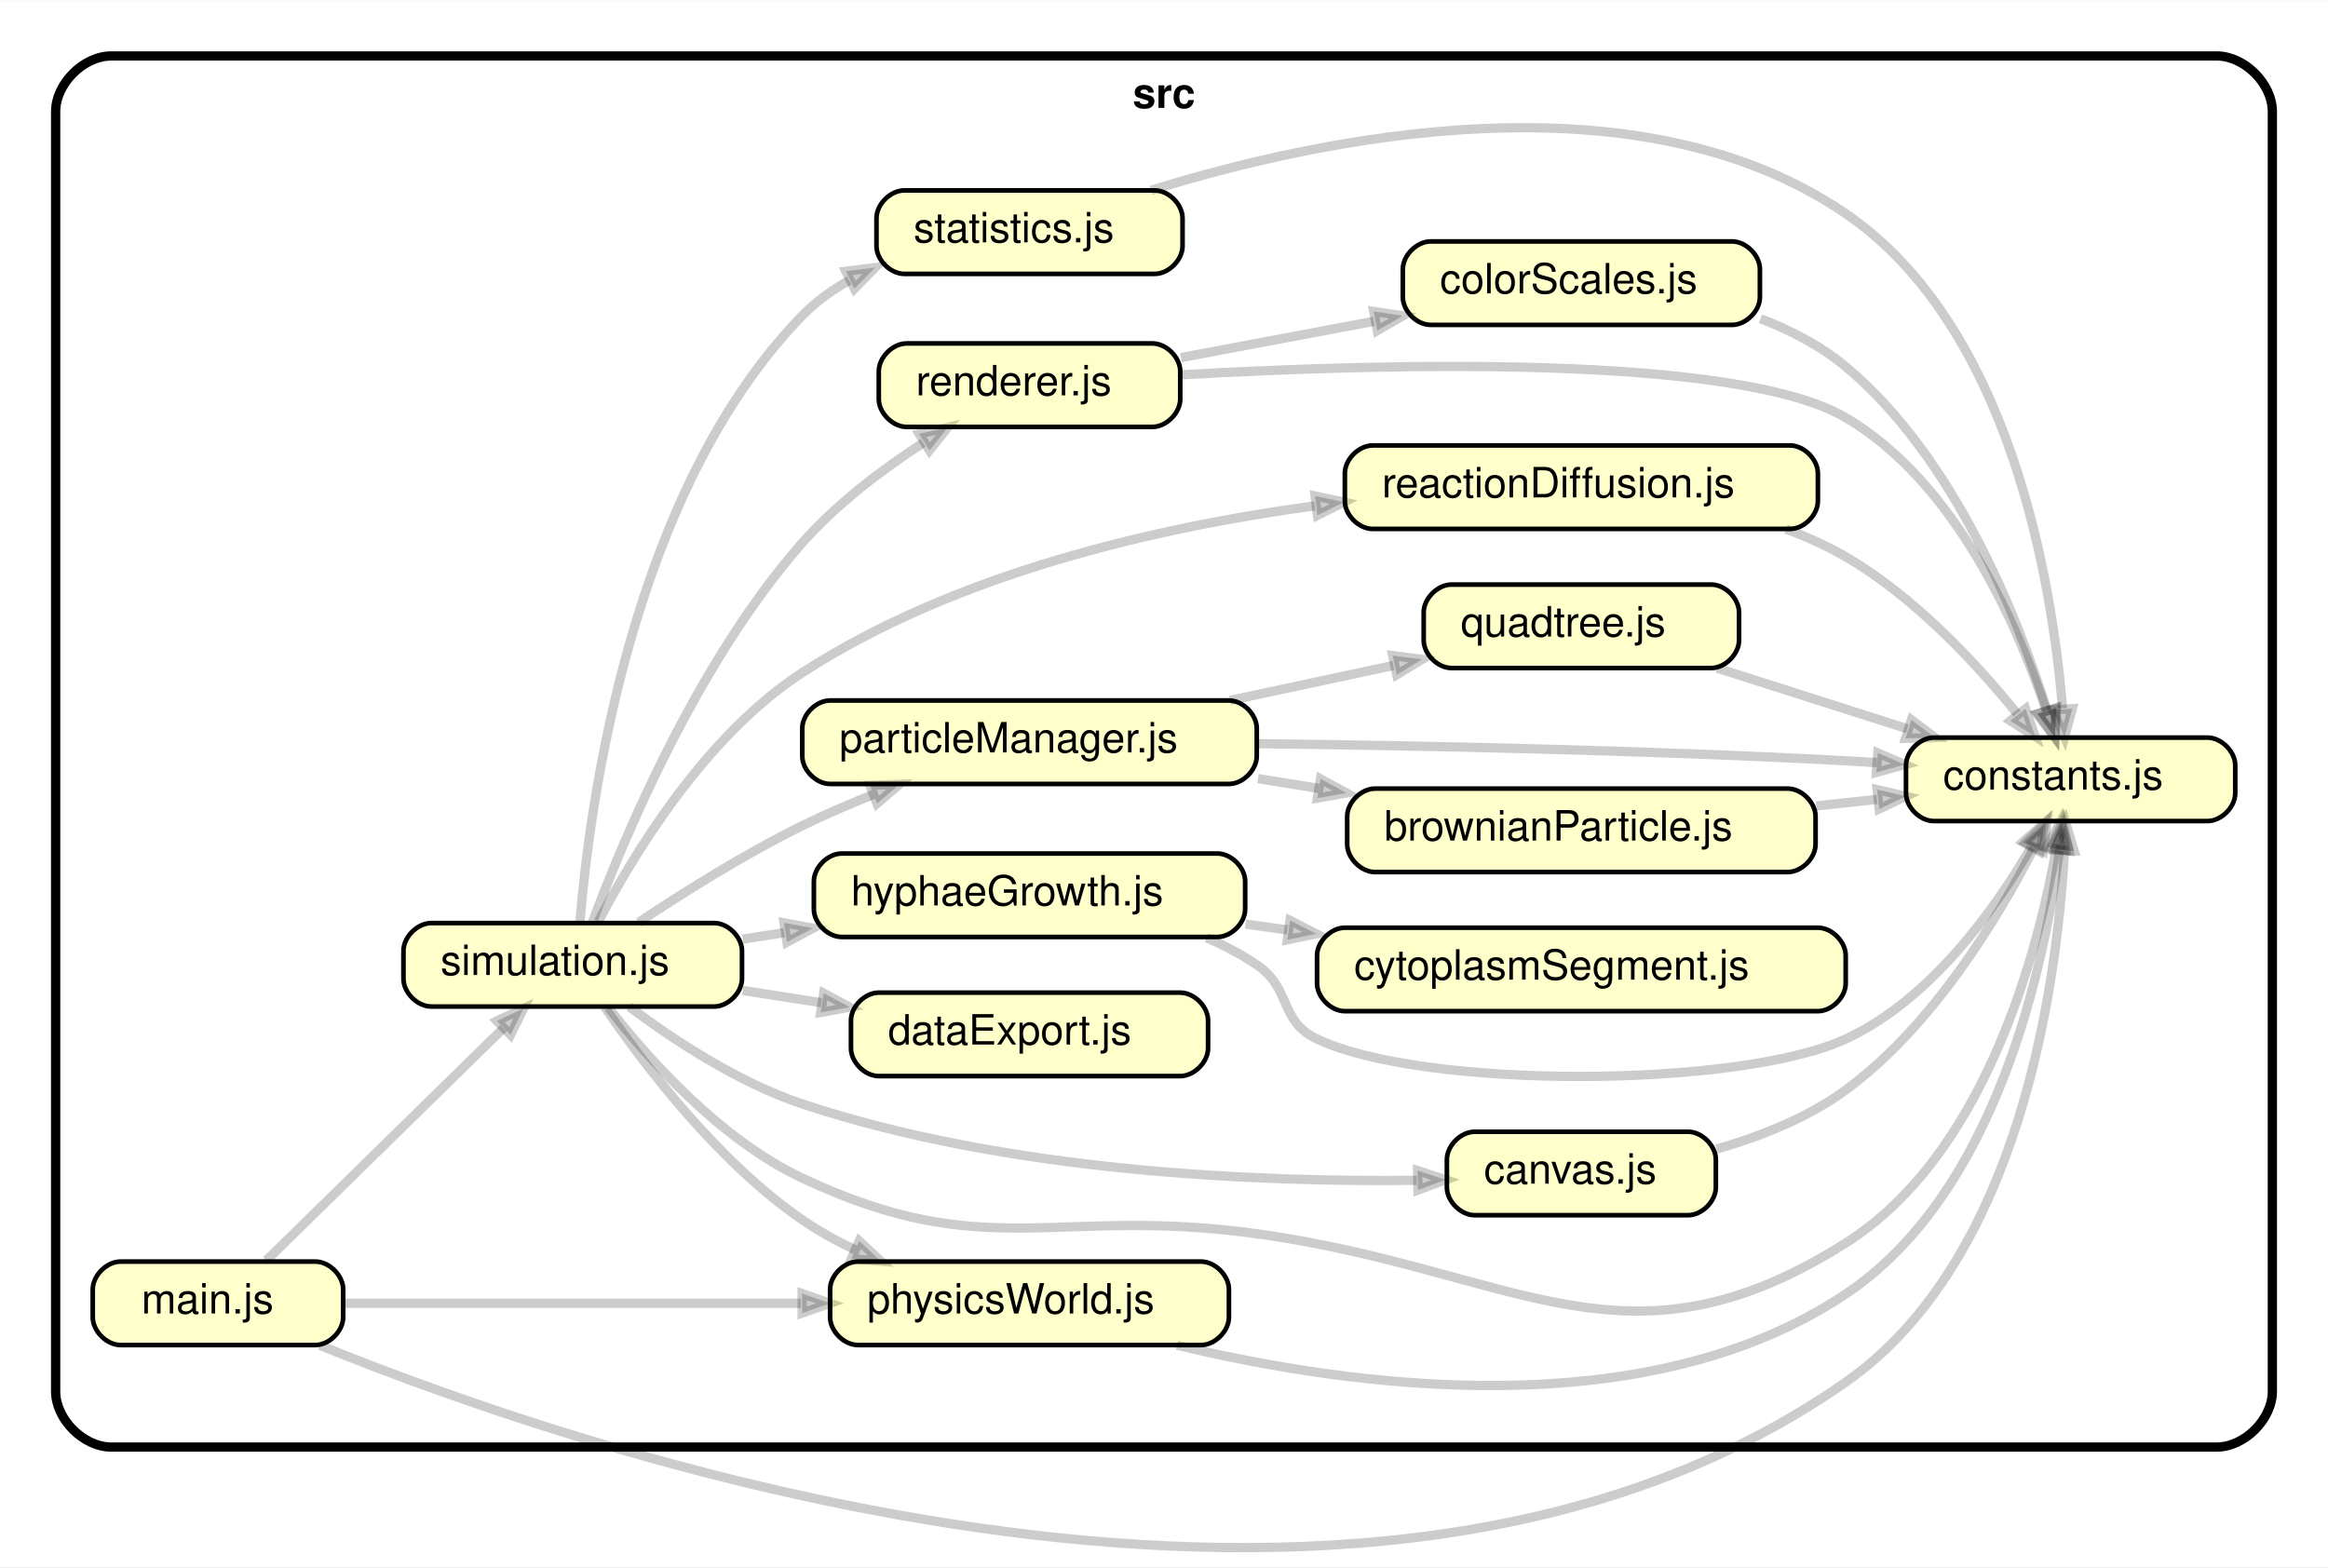
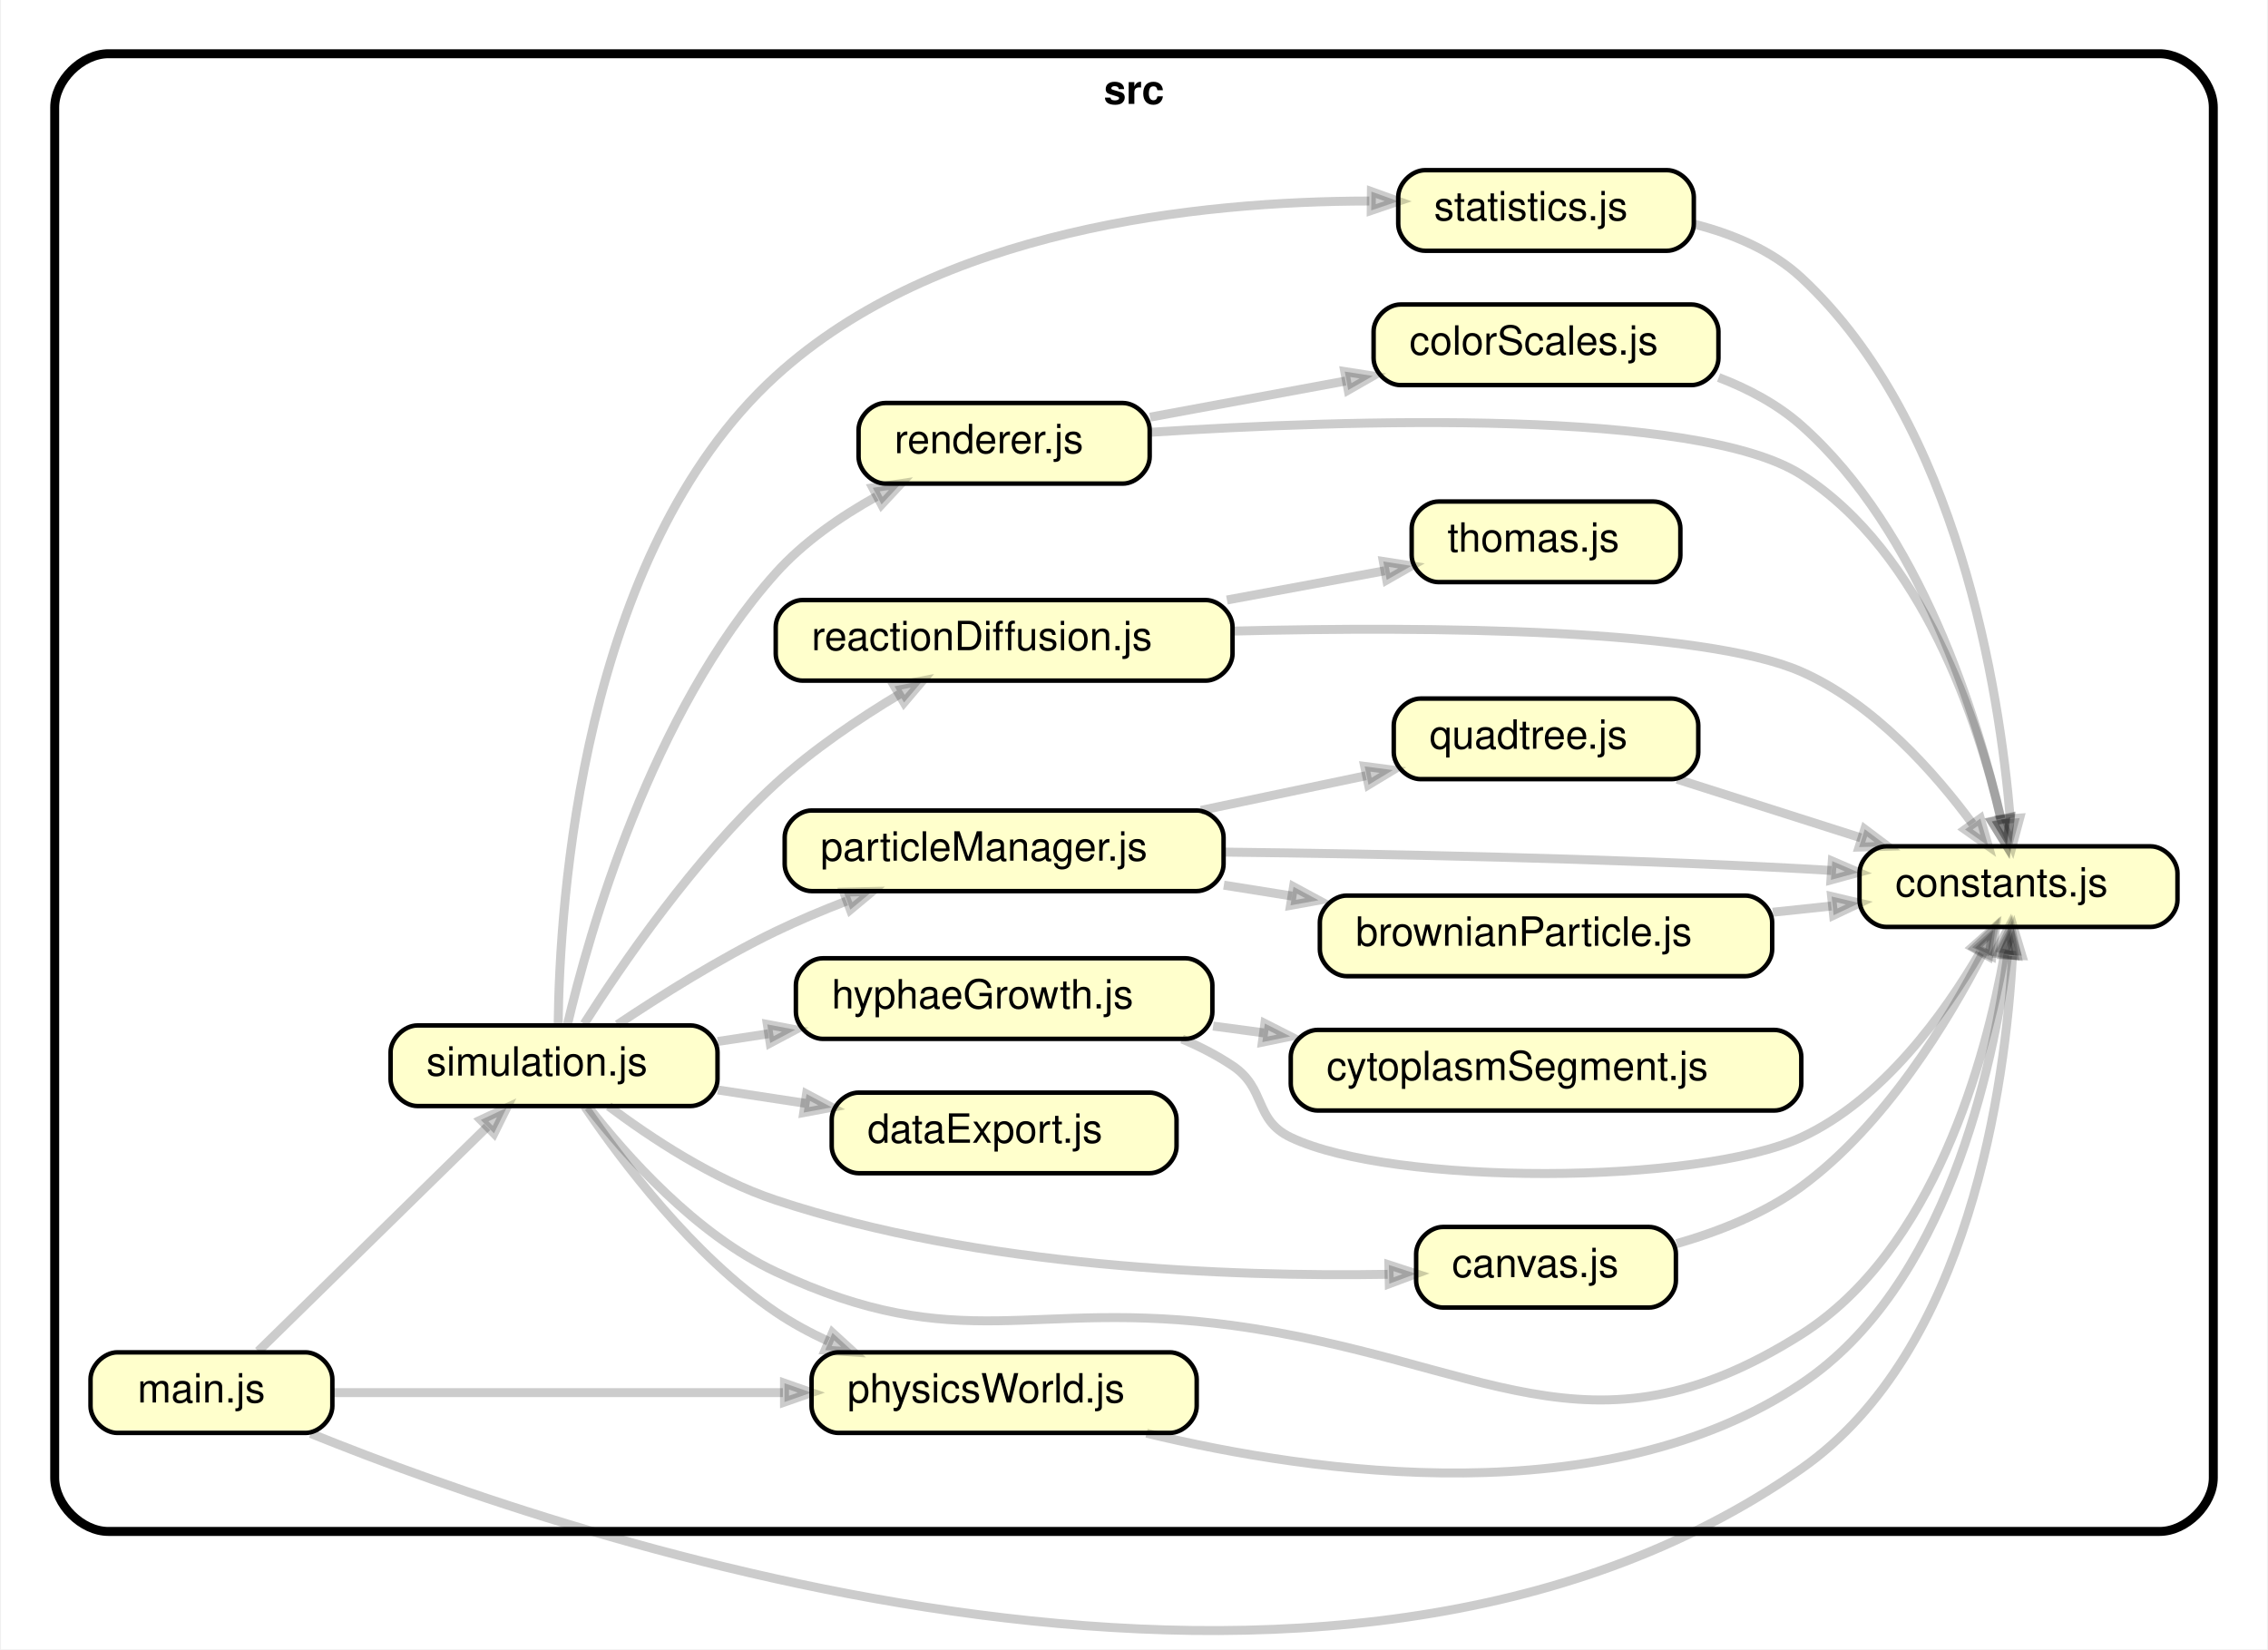
- <svg xmlns="http://www.w3.org/2000/svg" xmlns:xlink="http://www.w3.org/1999/xlink" width="502pt" height="338pt" viewBox="0.00 0.00 502.00 337.87">
-   <g id="graph0" class="graph" transform="scale(1 1) rotate(0) translate(4 333.87)">
-     <polygon fill="white" stroke="transparent" points="-4,4 -4,-333.87 498,-333.87 498,4 -4,4" />
+ <svg xmlns="http://www.w3.org/2000/svg" xmlns:xlink="http://www.w3.org/1999/xlink" width="506pt" height="368pt" viewBox="0.00 0.00 506.00 368.31">
+   <g id="graph0" class="graph" transform="scale(1 1) rotate(0) translate(4 364.31)">
+     <polygon fill="white" stroke="transparent" points="-4,4 -4,-364.31 502,-364.31 502,4 -4,4" />
    <g id="clust1" class="cluster">
-       <path fill="#ffffff" stroke="black" stroke-width="2" d="M20,-21.87C20,-21.87 474,-21.87 474,-21.87 480,-21.87 486,-27.87 486,-33.87 486,-33.87 486,-309.87 486,-309.87 486,-315.87 480,-321.87 474,-321.87 474,-321.87 20,-321.87 20,-321.87 14,-321.87 8,-315.87 8,-309.87 8,-309.87 8,-33.87 8,-33.87 8,-27.87 14,-21.87 20,-21.87" />
-       <text text-anchor="middle" x="247" y="-310.67" font-family="Helvetica,sans-Serif" font-weight="bold" font-size="9.00">src</text>
+       <path fill="#ffffff" stroke="black" stroke-width="2" d="M20,-22.31C20,-22.31 478,-22.31 478,-22.31 484,-22.31 490,-28.31 490,-34.31 490,-34.31 490,-340.31 490,-340.31 490,-346.31 484,-352.31 478,-352.31 478,-352.31 20,-352.31 20,-352.31 14,-352.31 8,-346.31 8,-340.31 8,-340.31 8,-34.31 8,-34.31 8,-28.31 14,-22.31 20,-22.31" />
+       <text text-anchor="middle" x="249" y="-341.11" font-family="Helvetica,sans-Serif" font-weight="bold" font-size="9.00">src</text>
    </g>
    <g id="node1" class="node">
      <g id="a_node1">
        <a xlink:href="src/brownianParticle.js" xlink:title="brownianParticle.js">
-           <path fill="#ffffcc" stroke="black" d="M381.5,-163.87C381.5,-163.87 292.5,-163.87 292.5,-163.87 289.5,-163.87 286.5,-160.87 286.5,-157.87 286.5,-157.87 286.5,-151.87 286.5,-151.87 286.5,-148.87 289.5,-145.87 292.5,-145.87 292.5,-145.87 381.5,-145.87 381.5,-145.87 384.5,-145.87 387.5,-148.87 387.5,-151.87 387.5,-151.87 387.5,-157.87 387.5,-157.87 387.5,-160.87 384.5,-163.87 381.5,-163.87" />
-           <text text-anchor="start" x="294.5" y="-152.67" font-family="Helvetica,sans-Serif" font-size="9.00">brownianParticle.js</text>
+           <path fill="#ffffcc" stroke="black" d="M385.5,-164.31C385.5,-164.31 296.5,-164.31 296.5,-164.31 293.5,-164.31 290.5,-161.31 290.5,-158.31 290.5,-158.31 290.5,-152.31 290.5,-152.31 290.5,-149.31 293.5,-146.31 296.5,-146.31 296.5,-146.31 385.5,-146.31 385.5,-146.31 388.5,-146.31 391.5,-149.31 391.5,-152.31 391.5,-152.31 391.5,-158.31 391.5,-158.31 391.5,-161.31 388.5,-164.31 385.5,-164.31" />
+           <text text-anchor="start" x="298.5" y="-153.11" font-family="Helvetica,sans-Serif" font-size="9.00">brownianParticle.js</text>
        </a>
      </g>
    </g>
    <g id="node2" class="node">
      <g id="a_node2">
        <a xlink:href="src/constants.js" xlink:title="constants.js">
-           <path fill="#ffffcc" stroke="black" d="M472,-174.87C472,-174.87 413,-174.87 413,-174.87 410,-174.87 407,-171.87 407,-168.87 407,-168.87 407,-162.87 407,-162.87 407,-159.87 410,-156.87 413,-156.87 413,-156.87 472,-156.87 472,-156.87 475,-156.87 478,-159.87 478,-162.87 478,-162.87 478,-168.87 478,-168.87 478,-171.87 475,-174.87 472,-174.87" />
-           <text text-anchor="start" x="415" y="-163.67" font-family="Helvetica,sans-Serif" font-size="9.00">constants.js</text>
+           <path fill="#ffffcc" stroke="black" d="M476,-175.31C476,-175.31 417,-175.31 417,-175.31 414,-175.31 411,-172.31 411,-169.31 411,-169.31 411,-163.31 411,-163.31 411,-160.31 414,-157.31 417,-157.31 417,-157.31 476,-157.31 476,-157.31 479,-157.31 482,-160.31 482,-163.31 482,-163.31 482,-169.31 482,-169.31 482,-172.31 479,-175.31 476,-175.31" />
+           <text text-anchor="start" x="419" y="-164.11" font-family="Helvetica,sans-Serif" font-size="9.00">constants.js</text>
        </a>
      </g>
    </g>
    <g id="edge1" class="edge">
-       <path fill="none" stroke="#000000" stroke-width="2" stroke-opacity="0.2" d="M387.63,-160.14C392.02,-160.61 396.43,-161.08 400.74,-161.54" />
-       <polygon fill="#000000" fill-opacity="0.2" stroke="#000000" stroke-width="2" stroke-opacity="0.2" points="400.77,-163.65 406.96,-162.2 401.21,-159.47 400.77,-163.65" />
+       <path fill="none" stroke="#000000" stroke-width="2" stroke-opacity="0.2" d="M391.63,-160.59C396.02,-161.05 400.43,-161.52 404.74,-161.98" />
+       <polygon fill="#000000" fill-opacity="0.2" stroke="#000000" stroke-width="2" stroke-opacity="0.2" points="404.77,-164.1 410.96,-162.64 405.21,-159.92 404.77,-164.1" />
    </g>
    <g id="node3" class="node">
      <g id="a_node3">
        <a xlink:href="src/canvas.js" xlink:title="canvas.js">
-           <path fill="#ffffcc" stroke="black" d="M360,-89.87C360,-89.87 314,-89.87 314,-89.87 311,-89.87 308,-86.87 308,-83.87 308,-83.87 308,-77.87 308,-77.87 308,-74.87 311,-71.87 314,-71.87 314,-71.87 360,-71.87 360,-71.87 363,-71.87 366,-74.87 366,-77.87 366,-77.87 366,-83.87 366,-83.87 366,-86.87 363,-89.87 360,-89.87" />
-           <text text-anchor="start" x="316" y="-78.67" font-family="Helvetica,sans-Serif" font-size="9.00">canvas.js</text>
+           <path fill="#ffffcc" stroke="black" d="M364,-90.31C364,-90.31 318,-90.31 318,-90.31 315,-90.31 312,-87.31 312,-84.31 312,-84.31 312,-78.31 312,-78.31 312,-75.31 315,-72.31 318,-72.31 318,-72.31 364,-72.31 364,-72.31 367,-72.31 370,-75.31 370,-78.31 370,-78.31 370,-84.31 370,-84.31 370,-87.31 367,-90.31 364,-90.31" />
+           <text text-anchor="start" x="320" y="-79.11" font-family="Helvetica,sans-Serif" font-size="9.00">canvas.js</text>
        </a>
      </g>
    </g>
    <g id="edge2" class="edge">
-       <path fill="none" stroke="#000000" stroke-width="2" stroke-opacity="0.2" d="M366.15,-86.13C375.62,-88.85 385.85,-92.89 394,-98.87 412.68,-112.56 426.78,-135.85 434.59,-151.05" />
-       <polygon fill="#000000" fill-opacity="0.2" stroke="#000000" stroke-width="2" stroke-opacity="0.2" points="432.81,-152.19 437.36,-156.63 436.57,-150.32 432.81,-152.19" />
+       <path fill="none" stroke="#000000" stroke-width="2" stroke-opacity="0.2" d="M370.15,-86.57C379.62,-89.29 389.85,-93.34 398,-99.31 416.68,-113.01 430.78,-136.3 438.59,-151.49" />
+       <polygon fill="#000000" fill-opacity="0.2" stroke="#000000" stroke-width="2" stroke-opacity="0.2" points="436.81,-152.64 441.36,-157.07 440.57,-150.77 436.81,-152.64" />
    </g>
    <g id="node4" class="node">
      <g id="a_node4">
        <a xlink:href="src/colorScales.js" xlink:title="colorScales.js">
-           <path fill="#ffffcc" stroke="black" d="M369.5,-281.87C369.5,-281.87 304.5,-281.87 304.5,-281.87 301.5,-281.87 298.5,-278.87 298.5,-275.87 298.5,-275.87 298.5,-269.87 298.5,-269.87 298.5,-266.87 301.5,-263.87 304.5,-263.87 304.5,-263.87 369.5,-263.87 369.5,-263.87 372.5,-263.87 375.5,-266.87 375.5,-269.87 375.5,-269.87 375.5,-275.87 375.5,-275.87 375.5,-278.87 372.5,-281.87 369.5,-281.87" />
-           <text text-anchor="start" x="306.5" y="-270.67" font-family="Helvetica,sans-Serif" font-size="9.00">colorScales.js</text>
+           <path fill="#ffffcc" stroke="black" d="M373.5,-296.31C373.5,-296.31 308.5,-296.31 308.5,-296.31 305.5,-296.31 302.5,-293.31 302.5,-290.31 302.5,-290.31 302.5,-284.31 302.5,-284.31 302.5,-281.31 305.5,-278.31 308.5,-278.31 308.5,-278.31 373.5,-278.31 373.5,-278.31 376.5,-278.31 379.5,-281.31 379.5,-284.31 379.5,-284.31 379.5,-290.31 379.5,-290.31 379.5,-293.31 376.5,-296.31 373.5,-296.31" />
+           <text text-anchor="start" x="310.5" y="-285.11" font-family="Helvetica,sans-Serif" font-size="9.00">colorScales.js</text>
        </a>
      </g>
    </g>
    <g id="edge3" class="edge">
-       <path fill="none" stroke="#000000" stroke-width="2" stroke-opacity="0.2" d="M375.62,-265.21C382.22,-262.68 388.67,-259.32 394,-254.87 417.65,-235.12 431.23,-200.47 437.41,-180.74" />
-       <polygon fill="#000000" fill-opacity="0.2" stroke="#000000" stroke-width="2" stroke-opacity="0.2" points="439.45,-181.24 439.16,-174.89 435.43,-180.04 439.45,-181.24" />
+       <path fill="none" stroke="#000000" stroke-width="2" stroke-opacity="0.2" d="M379.54,-280.01C386.23,-277.45 392.73,-273.98 398,-269.31 424.7,-245.67 437.4,-203.92 442.54,-181.52" />
+       <polygon fill="#000000" fill-opacity="0.2" stroke="#000000" stroke-width="2" stroke-opacity="0.2" points="444.63,-181.8 443.85,-175.49 440.52,-180.91 444.63,-181.8" />
    </g>
    <g id="node5" class="node">
      <g id="a_node5">
        <a xlink:href="src/cytoplasmSegment.js" xlink:title="cytoplasmSegment.js">
-           <path fill="#ffffcc" stroke="black" d="M388,-133.87C388,-133.87 286,-133.87 286,-133.87 283,-133.87 280,-130.87 280,-127.87 280,-127.87 280,-121.87 280,-121.87 280,-118.87 283,-115.87 286,-115.87 286,-115.87 388,-115.87 388,-115.87 391,-115.87 394,-118.87 394,-121.87 394,-121.87 394,-127.87 394,-127.87 394,-130.87 391,-133.87 388,-133.87" />
-           <text text-anchor="start" x="288" y="-122.67" font-family="Helvetica,sans-Serif" font-size="9.00">cytoplasmSegment.js</text>
+           <path fill="#ffffcc" stroke="black" d="M392,-134.31C392,-134.31 290,-134.31 290,-134.31 287,-134.31 284,-131.31 284,-128.31 284,-128.31 284,-122.31 284,-122.31 284,-119.31 287,-116.31 290,-116.31 290,-116.31 392,-116.31 392,-116.31 395,-116.31 398,-119.31 398,-122.31 398,-122.31 398,-128.31 398,-128.31 398,-131.31 395,-134.31 392,-134.31" />
+           <text text-anchor="start" x="292" y="-123.11" font-family="Helvetica,sans-Serif" font-size="9.00">cytoplasmSegment.js</text>
        </a>
      </g>
    </g>
    <g id="node6" class="node">
      <g id="a_node6">
        <a xlink:href="src/dataExport.js" xlink:title="dataExport.js">
-           <path fill="#ffffcc" stroke="black" d="M250.5,-119.87C250.5,-119.87 185.5,-119.87 185.5,-119.87 182.5,-119.87 179.5,-116.87 179.5,-113.87 179.5,-113.87 179.5,-107.87 179.5,-107.87 179.5,-104.87 182.5,-101.87 185.5,-101.87 185.5,-101.87 250.5,-101.87 250.5,-101.87 253.5,-101.87 256.5,-104.87 256.5,-107.87 256.5,-107.87 256.5,-113.87 256.5,-113.87 256.5,-116.87 253.5,-119.87 250.5,-119.87" />
-           <text text-anchor="start" x="187.5" y="-108.67" font-family="Helvetica,sans-Serif" font-size="9.00">dataExport.js</text>
+           <path fill="#ffffcc" stroke="black" d="M252.5,-120.31C252.5,-120.31 187.5,-120.31 187.5,-120.31 184.5,-120.31 181.5,-117.31 181.5,-114.31 181.5,-114.31 181.5,-108.31 181.5,-108.31 181.5,-105.31 184.5,-102.31 187.5,-102.31 187.5,-102.31 252.5,-102.31 252.5,-102.31 255.5,-102.31 258.5,-105.31 258.5,-108.31 258.5,-108.31 258.5,-114.31 258.5,-114.31 258.5,-117.31 255.5,-120.31 252.5,-120.31" />
+           <text text-anchor="start" x="189.5" y="-109.11" font-family="Helvetica,sans-Serif" font-size="9.00">dataExport.js</text>
        </a>
      </g>
    </g>
    <g id="node7" class="node">
      <g id="a_node7">
        <a xlink:href="src/hyphaeGrowth.js" xlink:title="hyphaeGrowth.js">
-           <path fill="#ffffcc" stroke="black" d="M258.5,-149.87C258.5,-149.87 177.5,-149.87 177.5,-149.87 174.5,-149.87 171.5,-146.87 171.5,-143.87 171.5,-143.87 171.5,-137.87 171.5,-137.87 171.5,-134.87 174.5,-131.87 177.5,-131.87 177.5,-131.87 258.5,-131.87 258.5,-131.87 261.5,-131.87 264.5,-134.87 264.5,-137.87 264.5,-137.87 264.5,-143.87 264.5,-143.87 264.5,-146.87 261.5,-149.87 258.5,-149.87" />
-           <text text-anchor="start" x="179.5" y="-138.67" font-family="Helvetica,sans-Serif" font-size="9.00">hyphaeGrowth.js</text>
+           <path fill="#ffffcc" stroke="black" d="M260.5,-150.31C260.5,-150.31 179.5,-150.31 179.5,-150.31 176.5,-150.31 173.5,-147.31 173.5,-144.31 173.5,-144.31 173.5,-138.31 173.5,-138.31 173.5,-135.31 176.5,-132.31 179.5,-132.31 179.5,-132.31 260.5,-132.31 260.5,-132.31 263.5,-132.31 266.5,-135.31 266.5,-138.31 266.5,-138.31 266.5,-144.31 266.5,-144.31 266.5,-147.31 263.5,-150.31 260.5,-150.31" />
+           <text text-anchor="start" x="181.5" y="-139.11" font-family="Helvetica,sans-Serif" font-size="9.00">hyphaeGrowth.js</text>
        </a>
      </g>
    </g>
    <g id="edge4" class="edge">
-       <path fill="none" stroke="#000000" stroke-width="2" stroke-opacity="0.2" d="M256.2,-131.7C260,-130.05 263.68,-128.12 267,-125.87 274.58,-120.73 271.73,-113.81 280,-109.87 302.87,-98.98 371.01,-99.22 394,-109.87 412.22,-118.31 426,-137.56 433.91,-151.12" />
-       <polygon fill="#000000" fill-opacity="0.2" stroke="#000000" stroke-width="2" stroke-opacity="0.2" points="432.17,-152.33 436.93,-156.54 435.84,-150.28 432.17,-152.33" />
+       <path fill="none" stroke="#000000" stroke-width="2" stroke-opacity="0.2" d="M259.74,-132.27C263.7,-130.6 267.54,-128.63 271,-126.31 278.61,-121.22 275.73,-114.25 284,-110.31 306.87,-99.42 375.01,-99.67 398,-110.31 416.22,-118.75 430,-138 437.91,-151.57" />
+       <polygon fill="#000000" fill-opacity="0.2" stroke="#000000" stroke-width="2" stroke-opacity="0.2" points="436.17,-152.77 440.93,-156.99 439.84,-150.72 436.17,-152.77" />
    </g>
    <g id="edge5" class="edge">
-       <path fill="none" stroke="#000000" stroke-width="2" stroke-opacity="0.2" d="M264.57,-134.64C267.54,-134.23 270.56,-133.82 273.59,-133.4" />
-       <polygon fill="#000000" fill-opacity="0.2" stroke="#000000" stroke-width="2" stroke-opacity="0.2" points="274.17,-135.44 279.83,-132.55 273.6,-131.28 274.17,-135.44" />
+       <path fill="none" stroke="#000000" stroke-width="2" stroke-opacity="0.2" d="M266.67,-135.17C270.37,-134.67 274.14,-134.17 277.93,-133.66" />
+       <polygon fill="#000000" fill-opacity="0.2" stroke="#000000" stroke-width="2" stroke-opacity="0.2" points="278.22,-135.74 283.89,-132.86 277.66,-131.58 278.22,-135.74" />
    </g>
    <g id="node8" class="node">
      <g id="a_node8">
        <a xlink:href="src/main.js" xlink:title="main.js">
-           <path fill="#ffffcc" stroke="black" d="M64,-61.87C64,-61.87 22,-61.87 22,-61.87 19,-61.87 16,-58.87 16,-55.87 16,-55.87 16,-49.87 16,-49.87 16,-46.87 19,-43.87 22,-43.87 22,-43.87 64,-43.87 64,-43.87 67,-43.87 70,-46.87 70,-49.87 70,-49.87 70,-55.87 70,-55.87 70,-58.87 67,-61.87 64,-61.87" />
-           <text text-anchor="start" x="26.5" y="-50.67" font-family="Helvetica,sans-Serif" font-size="9.00">main.js</text>
+           <path fill="#ffffcc" stroke="black" d="M64,-62.31C64,-62.31 22,-62.31 22,-62.31 19,-62.31 16,-59.31 16,-56.31 16,-56.31 16,-50.31 16,-50.31 16,-47.31 19,-44.31 22,-44.31 22,-44.31 64,-44.31 64,-44.31 67,-44.31 70,-47.31 70,-50.31 70,-50.31 70,-56.31 70,-56.31 70,-59.31 67,-62.31 64,-62.31" />
+           <text text-anchor="start" x="26.5" y="-51.11" font-family="Helvetica,sans-Serif" font-size="9.00">main.js</text>
        </a>
      </g>
    </g>
    <g id="edge6" class="edge">
-       <path fill="none" stroke="#000000" stroke-width="2" stroke-opacity="0.2" d="M64.94,-43.82C123.26,-20.17 290.05,36.82 394,-35.87 431.74,-62.26 439.59,-121.99 441.16,-150.35" />
-       <polygon fill="#000000" fill-opacity="0.2" stroke="#000000" stroke-width="2" stroke-opacity="0.2" points="439.07,-150.63 441.43,-156.54 443.26,-150.45 439.07,-150.63" />
+       <path fill="none" stroke="#000000" stroke-width="2" stroke-opacity="0.2" d="M65.18,-44.18C124.17,-20.31 292.87,37.21 398,-36.31 435.74,-62.7 443.59,-122.43 445.16,-150.8" />
+       <polygon fill="#000000" fill-opacity="0.2" stroke="#000000" stroke-width="2" stroke-opacity="0.2" points="443.07,-151.08 445.43,-156.98 447.26,-150.9 443.07,-151.08" />
    </g>
    <g id="node9" class="node">
      <g id="a_node9">
        <a xlink:href="src/physicsWorld.js" xlink:title="physicsWorld.js">
-           <path fill="#ffffcc" stroke="black" d="M255,-61.87C255,-61.87 181,-61.87 181,-61.87 178,-61.87 175,-58.87 175,-55.87 175,-55.87 175,-49.87 175,-49.87 175,-46.87 178,-43.87 181,-43.87 181,-43.87 255,-43.87 255,-43.87 258,-43.87 261,-46.87 261,-49.87 261,-49.87 261,-55.87 261,-55.87 261,-58.87 258,-61.87 255,-61.87" />
-           <text text-anchor="start" x="183" y="-50.67" font-family="Helvetica,sans-Serif" font-size="9.00">physicsWorld.js</text>
+           <path fill="#ffffcc" stroke="black" d="M257,-62.31C257,-62.31 183,-62.31 183,-62.31 180,-62.31 177,-59.31 177,-56.31 177,-56.31 177,-50.31 177,-50.31 177,-47.31 180,-44.31 183,-44.31 183,-44.31 257,-44.31 257,-44.31 260,-44.31 263,-47.31 263,-50.31 263,-50.31 263,-56.31 263,-56.31 263,-59.31 260,-62.31 257,-62.31" />
+           <text text-anchor="start" x="185" y="-51.11" font-family="Helvetica,sans-Serif" font-size="9.00">physicsWorld.js</text>
        </a>
      </g>
    </g>
    <g id="edge7" class="edge">
-       <path fill="none" stroke="#000000" stroke-width="2" stroke-opacity="0.2" d="M70.27,-52.87C96.33,-52.87 136.85,-52.87 168.72,-52.87" />
-       <polygon fill="#000000" fill-opacity="0.2" stroke="#000000" stroke-width="2" stroke-opacity="0.2" points="168.97,-54.97 174.97,-52.87 168.97,-50.77 168.97,-54.97" />
+       <path fill="none" stroke="#000000" stroke-width="2" stroke-opacity="0.2" d="M70.2,-53.31C96.66,-53.31 138.15,-53.31 170.6,-53.31" />
+       <polygon fill="#000000" fill-opacity="0.2" stroke="#000000" stroke-width="2" stroke-opacity="0.2" points="170.96,-55.41 176.96,-53.31 170.96,-51.21 170.96,-55.41" />
    </g>
    <g id="node10" class="node">
      <g id="a_node10">
        <a xlink:href="src/simulation.js" xlink:title="simulation.js">
-           <path fill="#ffffcc" stroke="black" d="M150,-134.87C150,-134.87 89,-134.87 89,-134.87 86,-134.87 83,-131.87 83,-128.87 83,-128.87 83,-122.87 83,-122.87 83,-119.87 86,-116.87 89,-116.87 89,-116.87 150,-116.87 150,-116.87 153,-116.87 156,-119.87 156,-122.87 156,-122.87 156,-128.87 156,-128.87 156,-131.87 153,-134.87 150,-134.87" />
-           <text text-anchor="start" x="91" y="-123.67" font-family="Helvetica,sans-Serif" font-size="9.00">simulation.js</text>
+           <path fill="#ffffcc" stroke="black" d="M150,-135.31C150,-135.31 89,-135.31 89,-135.31 86,-135.31 83,-132.31 83,-129.31 83,-129.31 83,-123.31 83,-123.31 83,-120.31 86,-117.31 89,-117.31 89,-117.31 150,-117.31 150,-117.31 153,-117.31 156,-120.31 156,-123.31 156,-123.31 156,-129.31 156,-129.31 156,-132.31 153,-135.31 150,-135.31" />
+           <text text-anchor="start" x="91" y="-124.11" font-family="Helvetica,sans-Serif" font-size="9.00">simulation.js</text>
        </a>
      </g>
    </g>
    <g id="edge8" class="edge">
-       <path fill="none" stroke="#000000" stroke-width="2" stroke-opacity="0.2" d="M53.44,-62.11C66.35,-74.77 89.63,-97.58 104.56,-112.21" />
-       <polygon fill="#000000" fill-opacity="0.2" stroke="#000000" stroke-width="2" stroke-opacity="0.2" points="103.15,-113.77 108.91,-116.47 106.09,-110.77 103.15,-113.77" />
+       <path fill="none" stroke="#000000" stroke-width="2" stroke-opacity="0.2" d="M53.44,-62.56C66.35,-75.21 89.63,-98.03 104.56,-112.65" />
+       <polygon fill="#000000" fill-opacity="0.2" stroke="#000000" stroke-width="2" stroke-opacity="0.2" points="103.15,-114.21 108.91,-116.91 106.09,-111.21 103.15,-114.21" />
    </g>
    <g id="edge12" class="edge">
-       <path fill="none" stroke="#000000" stroke-width="2" stroke-opacity="0.2" d="M249.78,-43.84C287.23,-34.81 350.8,-26.01 394,-54.87 426.48,-76.57 436.84,-125.49 440.08,-150.51" />
-       <polygon fill="#000000" fill-opacity="0.2" stroke="#000000" stroke-width="2" stroke-opacity="0.2" points="438.01,-150.89 440.78,-156.6 442.18,-150.4 438.01,-150.89" />
+       <path fill="none" stroke="#000000" stroke-width="2" stroke-opacity="0.2" d="M251.8,-44.25C289.63,-35.09 354.17,-26.04 398,-55.31 430.48,-77.01 440.84,-125.93 444.08,-150.95" />
+       <polygon fill="#000000" fill-opacity="0.2" stroke="#000000" stroke-width="2" stroke-opacity="0.2" points="442.01,-151.33 444.79,-157.05 446.18,-150.85 442.01,-151.33" />
+     </g>
+     <g id="edge19" class="edge">
+       <path fill="none" stroke="#000000" stroke-width="2" stroke-opacity="0.2" d="M127.19,-117.06C135.61,-106.22 151.13,-88.68 169,-80.31 210.34,-60.95 225.77,-74.45 271,-68.31 326.94,-60.72 350.28,-36.15 398,-66.31 427.72,-85.1 439.22,-128.1 443.36,-151.12" />
+       <polygon fill="#000000" fill-opacity="0.2" stroke="#000000" stroke-width="2" stroke-opacity="0.2" points="441.34,-151.73 444.39,-157.31 445.48,-151.04 441.34,-151.73" />
    </g>
    <g id="edge18" class="edge">
-       <path fill="none" stroke="#000000" stroke-width="2" stroke-opacity="0.2" d="M127.2,-116.63C135.62,-105.8 151.15,-88.28 169,-79.87 208.69,-61.16 223.53,-73.87 267,-67.87 322.92,-60.15 346.28,-35.71 394,-65.87 423.72,-84.66 435.22,-127.66 439.36,-150.67" />
-       <polygon fill="#000000" fill-opacity="0.2" stroke="#000000" stroke-width="2" stroke-opacity="0.2" points="437.34,-151.29 440.39,-156.86 441.48,-150.6 437.34,-151.29" />
-     </g>
-     <g id="edge17" class="edge">
-       <path fill="none" stroke="#000000" stroke-width="2" stroke-opacity="0.2" d="M131.69,-116.83C141.06,-109.81 155.1,-100.5 169,-95.87 213.07,-81.18 267.08,-78.97 301.52,-79.4" />
-       <polygon fill="#000000" fill-opacity="0.2" stroke="#000000" stroke-width="2" stroke-opacity="0.2" points="301.68,-81.5 307.72,-79.5 301.76,-77.3 301.68,-81.5" />
-     </g>
-     <g id="edge19" class="edge">
-       <path fill="none" stroke="#000000" stroke-width="2" stroke-opacity="0.2" d="M156.16,-120.33C161.68,-119.47 167.44,-118.57 173.11,-117.69" />
-       <polygon fill="#000000" fill-opacity="0.2" stroke="#000000" stroke-width="2" stroke-opacity="0.2" points="173.62,-119.74 179.22,-116.74 172.97,-115.59 173.62,-119.74" />
+       <path fill="none" stroke="#000000" stroke-width="2" stroke-opacity="0.2" d="M131.69,-117.27C141.06,-110.24 155.09,-100.93 169,-96.31 214.53,-81.19 270.42,-79.15 305.63,-79.73" />
+       <polygon fill="#000000" fill-opacity="0.2" stroke="#000000" stroke-width="2" stroke-opacity="0.2" points="305.91,-81.83 311.96,-79.86 306,-77.63 305.91,-81.83" />
    </g>
    <g id="edge20" class="edge">
-       <path fill="none" stroke="#000000" stroke-width="2" stroke-opacity="0.2" d="M156.16,-131.41C159.09,-131.87 162.09,-132.33 165.11,-132.8" />
-       <polygon fill="#000000" fill-opacity="0.2" stroke="#000000" stroke-width="2" stroke-opacity="0.2" points="165.07,-134.92 171.32,-133.77 165.71,-130.77 165.07,-134.92" />
-     </g>
-     <g id="edge22" class="edge">
-       <path fill="none" stroke="#000000" stroke-width="2" stroke-opacity="0.2" d="M126.34,-116.84C134.55,-104.81 150.55,-83.58 169,-70.87 172.53,-68.44 176.42,-66.29 180.43,-64.39" />
-       <polygon fill="#000000" fill-opacity="0.2" stroke="#000000" stroke-width="2" stroke-opacity="0.2" points="181.28,-66.31 185.93,-61.97 179.59,-62.47 181.28,-66.31" />
+       <path fill="none" stroke="#000000" stroke-width="2" stroke-opacity="0.2" d="M156.06,-120.9C162.39,-119.93 169.05,-118.92 175.56,-117.93" />
+       <polygon fill="#000000" fill-opacity="0.2" stroke="#000000" stroke-width="2" stroke-opacity="0.2" points="175.88,-120 181.5,-117.02 175.25,-115.85 175.88,-120" />
+     </g>
+     <g id="edge21" class="edge">
+       <path fill="none" stroke="#000000" stroke-width="2" stroke-opacity="0.2" d="M156.06,-131.73C159.75,-132.29 163.55,-132.87 167.37,-133.45" />
+       <polygon fill="#000000" fill-opacity="0.2" stroke="#000000" stroke-width="2" stroke-opacity="0.2" points="167.12,-135.54 173.37,-134.36 167.76,-131.38 167.12,-135.54" />
+     </g>
+     <g id="edge23" class="edge">
+       <path fill="none" stroke="#000000" stroke-width="2" stroke-opacity="0.2" d="M126.32,-117.25C134.49,-105.18 150.47,-83.91 169,-71.31 172.62,-68.85 176.62,-66.69 180.72,-64.79" />
+       <polygon fill="#000000" fill-opacity="0.2" stroke="#000000" stroke-width="2" stroke-opacity="0.2" points="181.68,-66.66 186.37,-62.37 180.03,-62.8 181.68,-66.66" />
    </g>
    <g id="node11" class="node">
      <g id="a_node11">
        <a xlink:href="src/particleManager.js" xlink:title="particleManager.js">
-           <path fill="#ffffcc" stroke="black" d="M261,-182.87C261,-182.87 175,-182.87 175,-182.87 172,-182.87 169,-179.87 169,-176.87 169,-176.87 169,-170.87 169,-170.87 169,-167.87 172,-164.87 175,-164.87 175,-164.87 261,-164.87 261,-164.87 264,-164.87 267,-167.87 267,-170.87 267,-170.87 267,-176.87 267,-176.87 267,-179.87 264,-182.87 261,-182.87" />
-           <text text-anchor="start" x="177" y="-171.67" font-family="Helvetica,sans-Serif" font-size="9.00">particleManager.js</text>
-         </a>
-       </g>
-     </g>
-     <g id="edge21" class="edge">
-       <path fill="none" stroke="#000000" stroke-width="2" stroke-opacity="0.2" d="M133.69,-135C143.22,-141.36 156.56,-149.76 169,-155.87 173.87,-158.26 179.14,-160.53 184.35,-162.61" />
-       <polygon fill="#000000" fill-opacity="0.2" stroke="#000000" stroke-width="2" stroke-opacity="0.2" points="183.6,-164.57 189.95,-164.78 185.11,-160.65 183.6,-164.57" />
+           <path fill="#ffffcc" stroke="black" d="M263,-183.31C263,-183.31 177,-183.31 177,-183.31 174,-183.31 171,-180.31 171,-177.31 171,-177.31 171,-171.31 171,-171.31 171,-168.31 174,-165.31 177,-165.31 177,-165.31 263,-165.31 263,-165.31 266,-165.31 269,-168.31 269,-171.31 269,-171.31 269,-177.31 269,-177.31 269,-180.31 266,-183.31 263,-183.31" />
+           <text text-anchor="start" x="179" y="-172.11" font-family="Helvetica,sans-Serif" font-size="9.00">particleManager.js</text>
+         </a>
+       </g>
+     </g>
+     <g id="edge22" class="edge">
+       <path fill="none" stroke="#000000" stroke-width="2" stroke-opacity="0.2" d="M133.66,-135.5C143.18,-141.88 156.52,-150.29 169,-156.31 174,-158.73 179.42,-161 184.78,-163.07" />
+       <polygon fill="#000000" fill-opacity="0.2" stroke="#000000" stroke-width="2" stroke-opacity="0.2" points="184.19,-165.09 190.55,-165.23 185.66,-161.16 184.19,-165.09" />
    </g>
    <g id="node13" class="node">
      <g id="a_node13">
        <a xlink:href="src/reactionDiffusion.js" xlink:title="reactionDiffusion.js">
-           <path fill="#ffffcc" stroke="black" d="M382,-237.87C382,-237.87 292,-237.87 292,-237.87 289,-237.87 286,-234.87 286,-231.87 286,-231.87 286,-225.87 286,-225.87 286,-222.87 289,-219.87 292,-219.87 292,-219.87 382,-219.87 382,-219.87 385,-219.87 388,-222.87 388,-225.87 388,-225.87 388,-231.87 388,-231.87 388,-234.87 385,-237.87 382,-237.87" />
-           <text text-anchor="start" x="294" y="-226.67" font-family="Helvetica,sans-Serif" font-size="9.00">reactionDiffusion.js</text>
-         </a>
-       </g>
-     </g>
-     <g id="edge23" class="edge">
-       <path fill="none" stroke="#000000" stroke-width="2" stroke-opacity="0.2" d="M125.03,-135.19C132.3,-149.13 147.92,-175.21 169,-188.87 201.98,-210.23 245.26,-220.2 279.5,-224.85" />
-       <polygon fill="#000000" fill-opacity="0.2" stroke="#000000" stroke-width="2" stroke-opacity="0.2" points="279.57,-226.97 285.78,-225.65 280.1,-222.81 279.57,-226.97" />
-     </g>
-     <g id="node14" class="node">
-       <g id="a_node14">
-         <a xlink:href="src/renderer.js" xlink:title="renderer.js">
-           <path fill="#ffffcc" stroke="black" d="M244.5,-259.87C244.5,-259.87 191.5,-259.87 191.5,-259.87 188.5,-259.87 185.5,-256.87 185.5,-253.87 185.5,-253.87 185.5,-247.87 185.5,-247.87 185.5,-244.87 188.5,-241.87 191.5,-241.87 191.5,-241.87 244.5,-241.87 244.5,-241.87 247.5,-241.87 250.5,-244.87 250.5,-247.87 250.5,-247.87 250.5,-253.87 250.5,-253.87 250.5,-256.87 247.5,-259.87 244.5,-259.87" />
-           <text text-anchor="start" x="193.5" y="-248.67" font-family="Helvetica,sans-Serif" font-size="9.00">renderer.js</text>
+           <path fill="#ffffcc" stroke="black" d="M265,-230.31C265,-230.31 175,-230.31 175,-230.31 172,-230.31 169,-227.31 169,-224.31 169,-224.31 169,-218.31 169,-218.31 169,-215.31 172,-212.31 175,-212.31 175,-212.31 265,-212.31 265,-212.31 268,-212.31 271,-215.31 271,-218.31 271,-218.31 271,-224.31 271,-224.31 271,-227.31 268,-230.31 265,-230.31" />
+           <text text-anchor="start" x="177" y="-219.11" font-family="Helvetica,sans-Serif" font-size="9.00">reactionDiffusion.js</text>
        </a>
      </g>
    </g>
    <g id="edge24" class="edge">
-       <path fill="none" stroke="#000000" stroke-width="2" stroke-opacity="0.2" d="M123.72,-134.98C130.19,-152.38 146.16,-190.94 169,-216.87 176.38,-225.25 186.21,-232.67 195.05,-238.42" />
-       <polygon fill="#000000" fill-opacity="0.2" stroke="#000000" stroke-width="2" stroke-opacity="0.2" points="194.2,-240.37 200.4,-241.79 196.43,-236.81 194.2,-240.37" />
+       <path fill="none" stroke="#000000" stroke-width="2" stroke-opacity="0.2" d="M126.22,-135.67C134.52,-148.74 150.89,-172.71 169,-189.31 177.26,-196.88 187.51,-203.79 196.58,-209.24" />
+       <polygon fill="#000000" fill-opacity="0.2" stroke="#000000" stroke-width="2" stroke-opacity="0.2" points="195.52,-211.05 201.76,-212.27 197.65,-207.42 195.52,-211.05" />
    </g>
    <g id="node15" class="node">
      <g id="a_node15">
+         <a xlink:href="src/renderer.js" xlink:title="renderer.js">
+           <path fill="#ffffcc" stroke="black" d="M246.5,-274.31C246.5,-274.31 193.5,-274.31 193.5,-274.31 190.5,-274.31 187.5,-271.31 187.5,-268.31 187.5,-268.31 187.5,-262.31 187.5,-262.31 187.5,-259.31 190.5,-256.31 193.5,-256.31 193.5,-256.31 246.5,-256.31 246.5,-256.31 249.5,-256.31 252.5,-259.31 252.5,-262.31 252.5,-262.31 252.5,-268.31 252.5,-268.31 252.5,-271.31 249.5,-274.31 246.5,-274.31" />
+           <text text-anchor="start" x="195.5" y="-263.11" font-family="Helvetica,sans-Serif" font-size="9.00">renderer.js</text>
+         </a>
+       </g>
+     </g>
+     <g id="edge25" class="edge">
+       <path fill="none" stroke="#000000" stroke-width="2" stroke-opacity="0.2" d="M122.45,-135.34C127.22,-155.57 141.16,-205.21 169,-236.31 175.2,-243.24 183.46,-248.95 191.48,-253.42" />
+       <polygon fill="#000000" fill-opacity="0.2" stroke="#000000" stroke-width="2" stroke-opacity="0.2" points="190.67,-255.37 196.96,-256.31 192.63,-251.65 190.67,-255.37" />
+     </g>
+     <g id="node16" class="node">
+       <g id="a_node16">
        <a xlink:href="src/statistics.js" xlink:title="statistics.js">
-           <path fill="#ffffcc" stroke="black" d="M245,-292.87C245,-292.87 191,-292.87 191,-292.87 188,-292.87 185,-289.87 185,-286.87 185,-286.87 185,-280.87 185,-280.87 185,-277.87 188,-274.87 191,-274.87 191,-274.87 245,-274.87 245,-274.87 248,-274.87 251,-277.87 251,-280.87 251,-280.87 251,-286.87 251,-286.87 251,-289.87 248,-292.87 245,-292.87" />
-           <text text-anchor="start" x="193" y="-281.67" font-family="Helvetica,sans-Serif" font-size="9.00">statistics.js</text>
-         </a>
-       </g>
-     </g>
-     <g id="edge25" class="edge">
-       <path fill="none" stroke="#000000" stroke-width="2" stroke-opacity="0.2" d="M121.06,-135.1C123.06,-159.74 131.83,-227.75 169,-265.87 171.92,-268.87 175.39,-271.37 179.11,-273.46" />
-       <polygon fill="#000000" fill-opacity="0.2" stroke="#000000" stroke-width="2" stroke-opacity="0.2" points="178.38,-275.44 184.69,-276.23 180.25,-271.68 178.38,-275.44" />
+           <path fill="#ffffcc" stroke="black" d="M368,-326.31C368,-326.31 314,-326.31 314,-326.31 311,-326.31 308,-323.31 308,-320.31 308,-320.31 308,-314.31 308,-314.31 308,-311.31 311,-308.31 314,-308.31 314,-308.31 368,-308.31 368,-308.31 371,-308.31 374,-311.31 374,-314.31 374,-314.31 374,-320.31 374,-320.31 374,-323.31 371,-326.31 368,-326.31" />
+           <text text-anchor="start" x="316" y="-315.11" font-family="Helvetica,sans-Serif" font-size="9.00">statistics.js</text>
+         </a>
+       </g>
+     </g>
+     <g id="edge26" class="edge">
+       <path fill="none" stroke="#000000" stroke-width="2" stroke-opacity="0.2" d="M120.42,-135.6C120.73,-162.43 125.51,-240.65 169,-280.31 205.07,-313.2 263.24,-319.38 301.55,-319.42" />
+       <polygon fill="#000000" fill-opacity="0.2" stroke="#000000" stroke-width="2" stroke-opacity="0.2" points="302.01,-321.52 307.99,-319.37 301.97,-317.32 302.01,-321.52" />
    </g>
    <g id="edge9" class="edge">
-       <path fill="none" stroke="#000000" stroke-width="2" stroke-opacity="0.2" d="M267.26,-166.03C271.59,-165.33 276,-164.61 280.38,-163.9" />
-       <polygon fill="#000000" fill-opacity="0.2" stroke="#000000" stroke-width="2" stroke-opacity="0.2" points="280.75,-165.97 286.33,-162.93 280.07,-161.82 280.75,-165.97" />
+       <path fill="none" stroke="#000000" stroke-width="2" stroke-opacity="0.2" d="M269.06,-166.64C274.07,-165.84 279.19,-165.02 284.27,-164.21" />
+       <polygon fill="#000000" fill-opacity="0.2" stroke="#000000" stroke-width="2" stroke-opacity="0.2" points="284.62,-166.28 290.21,-163.26 283.95,-162.13 284.62,-166.28" />
    </g>
    <g id="edge10" class="edge">
-       <path fill="none" stroke="#000000" stroke-width="2" stroke-opacity="0.2" d="M267.31,-173.56C302.47,-173.14 351.21,-172.16 394,-169.87 396.2,-169.75 398.45,-169.62 400.72,-169.47" />
-       <polygon fill="#000000" fill-opacity="0.2" stroke="#000000" stroke-width="2" stroke-opacity="0.2" points="400.92,-171.56 406.75,-169.04 400.62,-167.37 400.92,-171.56" />
+       <path fill="none" stroke="#000000" stroke-width="2" stroke-opacity="0.2" d="M269.11,-174.02C304.72,-173.61 354.42,-172.64 398,-170.31 400.2,-170.2 402.45,-170.06 404.72,-169.91" />
+       <polygon fill="#000000" fill-opacity="0.2" stroke="#000000" stroke-width="2" stroke-opacity="0.2" points="404.92,-172 410.75,-169.49 404.62,-167.81 404.92,-172" />
    </g>
    <g id="node12" class="node">
      <g id="a_node12">
        <a xlink:href="src/quadtree.js" xlink:title="quadtree.js">
-           <path fill="#ffffcc" stroke="black" d="M365,-207.87C365,-207.87 309,-207.87 309,-207.87 306,-207.87 303,-204.87 303,-201.87 303,-201.87 303,-195.87 303,-195.87 303,-192.87 306,-189.87 309,-189.87 309,-189.87 365,-189.87 365,-189.87 368,-189.87 371,-192.87 371,-195.87 371,-195.87 371,-201.87 371,-201.87 371,-204.87 368,-207.87 365,-207.87" />
-           <text text-anchor="start" x="311" y="-196.67" font-family="Helvetica,sans-Serif" font-size="9.00">quadtree.js</text>
+           <path fill="#ffffcc" stroke="black" d="M369,-208.31C369,-208.31 313,-208.31 313,-208.31 310,-208.31 307,-205.31 307,-202.31 307,-202.31 307,-196.31 307,-196.31 307,-193.31 310,-190.31 313,-190.31 313,-190.31 369,-190.31 369,-190.31 372,-190.31 375,-193.31 375,-196.31 375,-196.31 375,-202.31 375,-202.31 375,-205.31 372,-208.31 369,-208.31" />
+           <text text-anchor="start" x="315" y="-197.11" font-family="Helvetica,sans-Serif" font-size="9.00">quadtree.js</text>
        </a>
      </g>
    </g>
    <g id="edge11" class="edge">
-       <path fill="none" stroke="#000000" stroke-width="2" stroke-opacity="0.2" d="M261.24,-182.89C272.73,-185.35 285.12,-188 296.46,-190.42" />
-       <polygon fill="#000000" fill-opacity="0.2" stroke="#000000" stroke-width="2" stroke-opacity="0.2" points="296.32,-192.54 302.63,-191.74 297.2,-188.43 296.32,-192.54" />
+       <path fill="none" stroke="#000000" stroke-width="2" stroke-opacity="0.2" d="M263.96,-183.34C275.98,-185.86 288.98,-188.59 300.77,-191.07" />
+       <polygon fill="#000000" fill-opacity="0.2" stroke="#000000" stroke-width="2" stroke-opacity="0.2" points="300.51,-193.16 306.81,-192.34 301.37,-189.05 300.51,-193.16" />
    </g>
    <g id="edge13" class="edge">
-       <path fill="none" stroke="#000000" stroke-width="2" stroke-opacity="0.2" d="M366.28,-189.85C378.95,-185.81 393.99,-181.02 407.28,-176.78" />
-       <polygon fill="#000000" fill-opacity="0.2" stroke="#000000" stroke-width="2" stroke-opacity="0.2" points="408.17,-178.7 413.25,-174.88 406.9,-174.7 408.17,-178.7" />
+       <path fill="none" stroke="#000000" stroke-width="2" stroke-opacity="0.2" d="M370.28,-190.3C382.95,-186.26 397.99,-181.46 411.28,-177.22" />
+       <polygon fill="#000000" fill-opacity="0.2" stroke="#000000" stroke-width="2" stroke-opacity="0.2" points="412.17,-179.14 417.25,-175.32 410.9,-175.14 412.17,-179.14" />
    </g>
    <g id="edge14" class="edge">
-       <path fill="none" stroke="#000000" stroke-width="2" stroke-opacity="0.2" d="M381.14,-219.84C385.62,-218.17 390,-216.19 394,-213.87 408.81,-205.27 422.19,-190.85 430.94,-180.06" />
-       <polygon fill="#000000" fill-opacity="0.2" stroke="#000000" stroke-width="2" stroke-opacity="0.2" points="432.79,-181.1 434.85,-175.09 429.49,-178.5 432.79,-181.1" />
+       <path fill="none" stroke="#000000" stroke-width="2" stroke-opacity="0.2" d="M271.3,-223.38C315.51,-224.47 376.12,-223.95 398,-214.31 414.19,-207.18 427.8,-191.78 436.24,-180.34" />
+       <polygon fill="#000000" fill-opacity="0.2" stroke="#000000" stroke-width="2" stroke-opacity="0.2" points="437.98,-181.51 439.75,-175.4 434.56,-179.07 437.98,-181.51" />
+     </g>
+     <g id="node14" class="node">
+       <g id="a_node14">
+         <a xlink:href="src/thomas.js" xlink:title="thomas.js">
+           <path fill="#ffffcc" stroke="black" d="M365,-252.31C365,-252.31 317,-252.31 317,-252.31 314,-252.31 311,-249.31 311,-246.31 311,-246.31 311,-240.31 311,-240.31 311,-237.31 314,-234.31 317,-234.31 317,-234.31 365,-234.31 365,-234.31 368,-234.31 371,-237.31 371,-240.31 371,-240.31 371,-246.31 371,-246.31 371,-249.31 368,-252.31 365,-252.31" />
+           <text text-anchor="start" x="319" y="-241.11" font-family="Helvetica,sans-Serif" font-size="9.00">thomas.js</text>
+         </a>
+       </g>
+     </g>
+     <g id="edge15" class="edge">
+       <path fill="none" stroke="#000000" stroke-width="2" stroke-opacity="0.2" d="M269.75,-230.32C281.55,-232.51 293.94,-234.8 304.97,-236.84" />
+       <polygon fill="#000000" fill-opacity="0.2" stroke="#000000" stroke-width="2" stroke-opacity="0.2" points="304.67,-238.92 310.95,-237.94 305.43,-234.79 304.67,-238.92" />
+     </g>
+     <g id="edge17" class="edge">
+       <path fill="none" stroke="#000000" stroke-width="2" stroke-opacity="0.2" d="M252.73,-267.78C297.06,-270.61 374.72,-273.13 398,-258.31 425.21,-240.99 437.61,-202.75 442.6,-181.43" />
+       <polygon fill="#000000" fill-opacity="0.2" stroke="#000000" stroke-width="2" stroke-opacity="0.2" points="444.69,-181.71 443.91,-175.4 440.58,-180.81 444.69,-181.71" />
    </g>
    <g id="edge16" class="edge">
-       <path fill="none" stroke="#000000" stroke-width="2" stroke-opacity="0.2" d="M250.61,-253.1C294.33,-255.59 370.55,-257.67 394,-243.87 417.69,-229.93 431.08,-199.09 437.26,-180.64" />
-       <polygon fill="#000000" fill-opacity="0.2" stroke="#000000" stroke-width="2" stroke-opacity="0.2" points="439.26,-181.25 439.08,-174.9 435.26,-179.98 439.26,-181.25" />
-     </g>
-     <g id="edge15" class="edge">
-       <path fill="none" stroke="#000000" stroke-width="2" stroke-opacity="0.2" d="M250.66,-256.82C263.46,-259.23 278.44,-262.04 292.24,-264.64" />
-       <polygon fill="#000000" fill-opacity="0.2" stroke="#000000" stroke-width="2" stroke-opacity="0.2" points="292.21,-266.77 298.49,-265.82 292.99,-262.64 292.21,-266.77" />
-     </g>
-     <g id="edge26" class="edge">
-       <path fill="none" stroke="#000000" stroke-width="2" stroke-opacity="0.2" d="M244.17,-292.88C280.67,-304.22 348.85,-318.74 394,-287.87 429.63,-263.51 438.54,-208.15 440.76,-181.19" />
-       <polygon fill="#000000" fill-opacity="0.2" stroke="#000000" stroke-width="2" stroke-opacity="0.2" points="442.87,-181.12 441.2,-174.99 438.68,-180.83 442.87,-181.12" />
+       <path fill="none" stroke="#000000" stroke-width="2" stroke-opacity="0.2" d="M252.58,-271.15C265.95,-273.62 281.76,-276.55 296.23,-279.22" />
+       <polygon fill="#000000" fill-opacity="0.2" stroke="#000000" stroke-width="2" stroke-opacity="0.2" points="296.06,-281.33 302.34,-280.35 296.83,-277.2 296.06,-281.33" />
+     </g>
+     <g id="edge27" class="edge">
+       <path fill="none" stroke="#000000" stroke-width="2" stroke-opacity="0.2" d="M374.02,-314.27C382.67,-312.08 391.43,-308.41 398,-302.31 433.13,-269.7 442.28,-209.71 444.66,-181.6" />
+       <polygon fill="#000000" fill-opacity="0.2" stroke="#000000" stroke-width="2" stroke-opacity="0.2" points="446.77,-181.62 445.12,-175.48 442.58,-181.31 446.77,-181.62" />
    </g>
  </g>
</svg>
